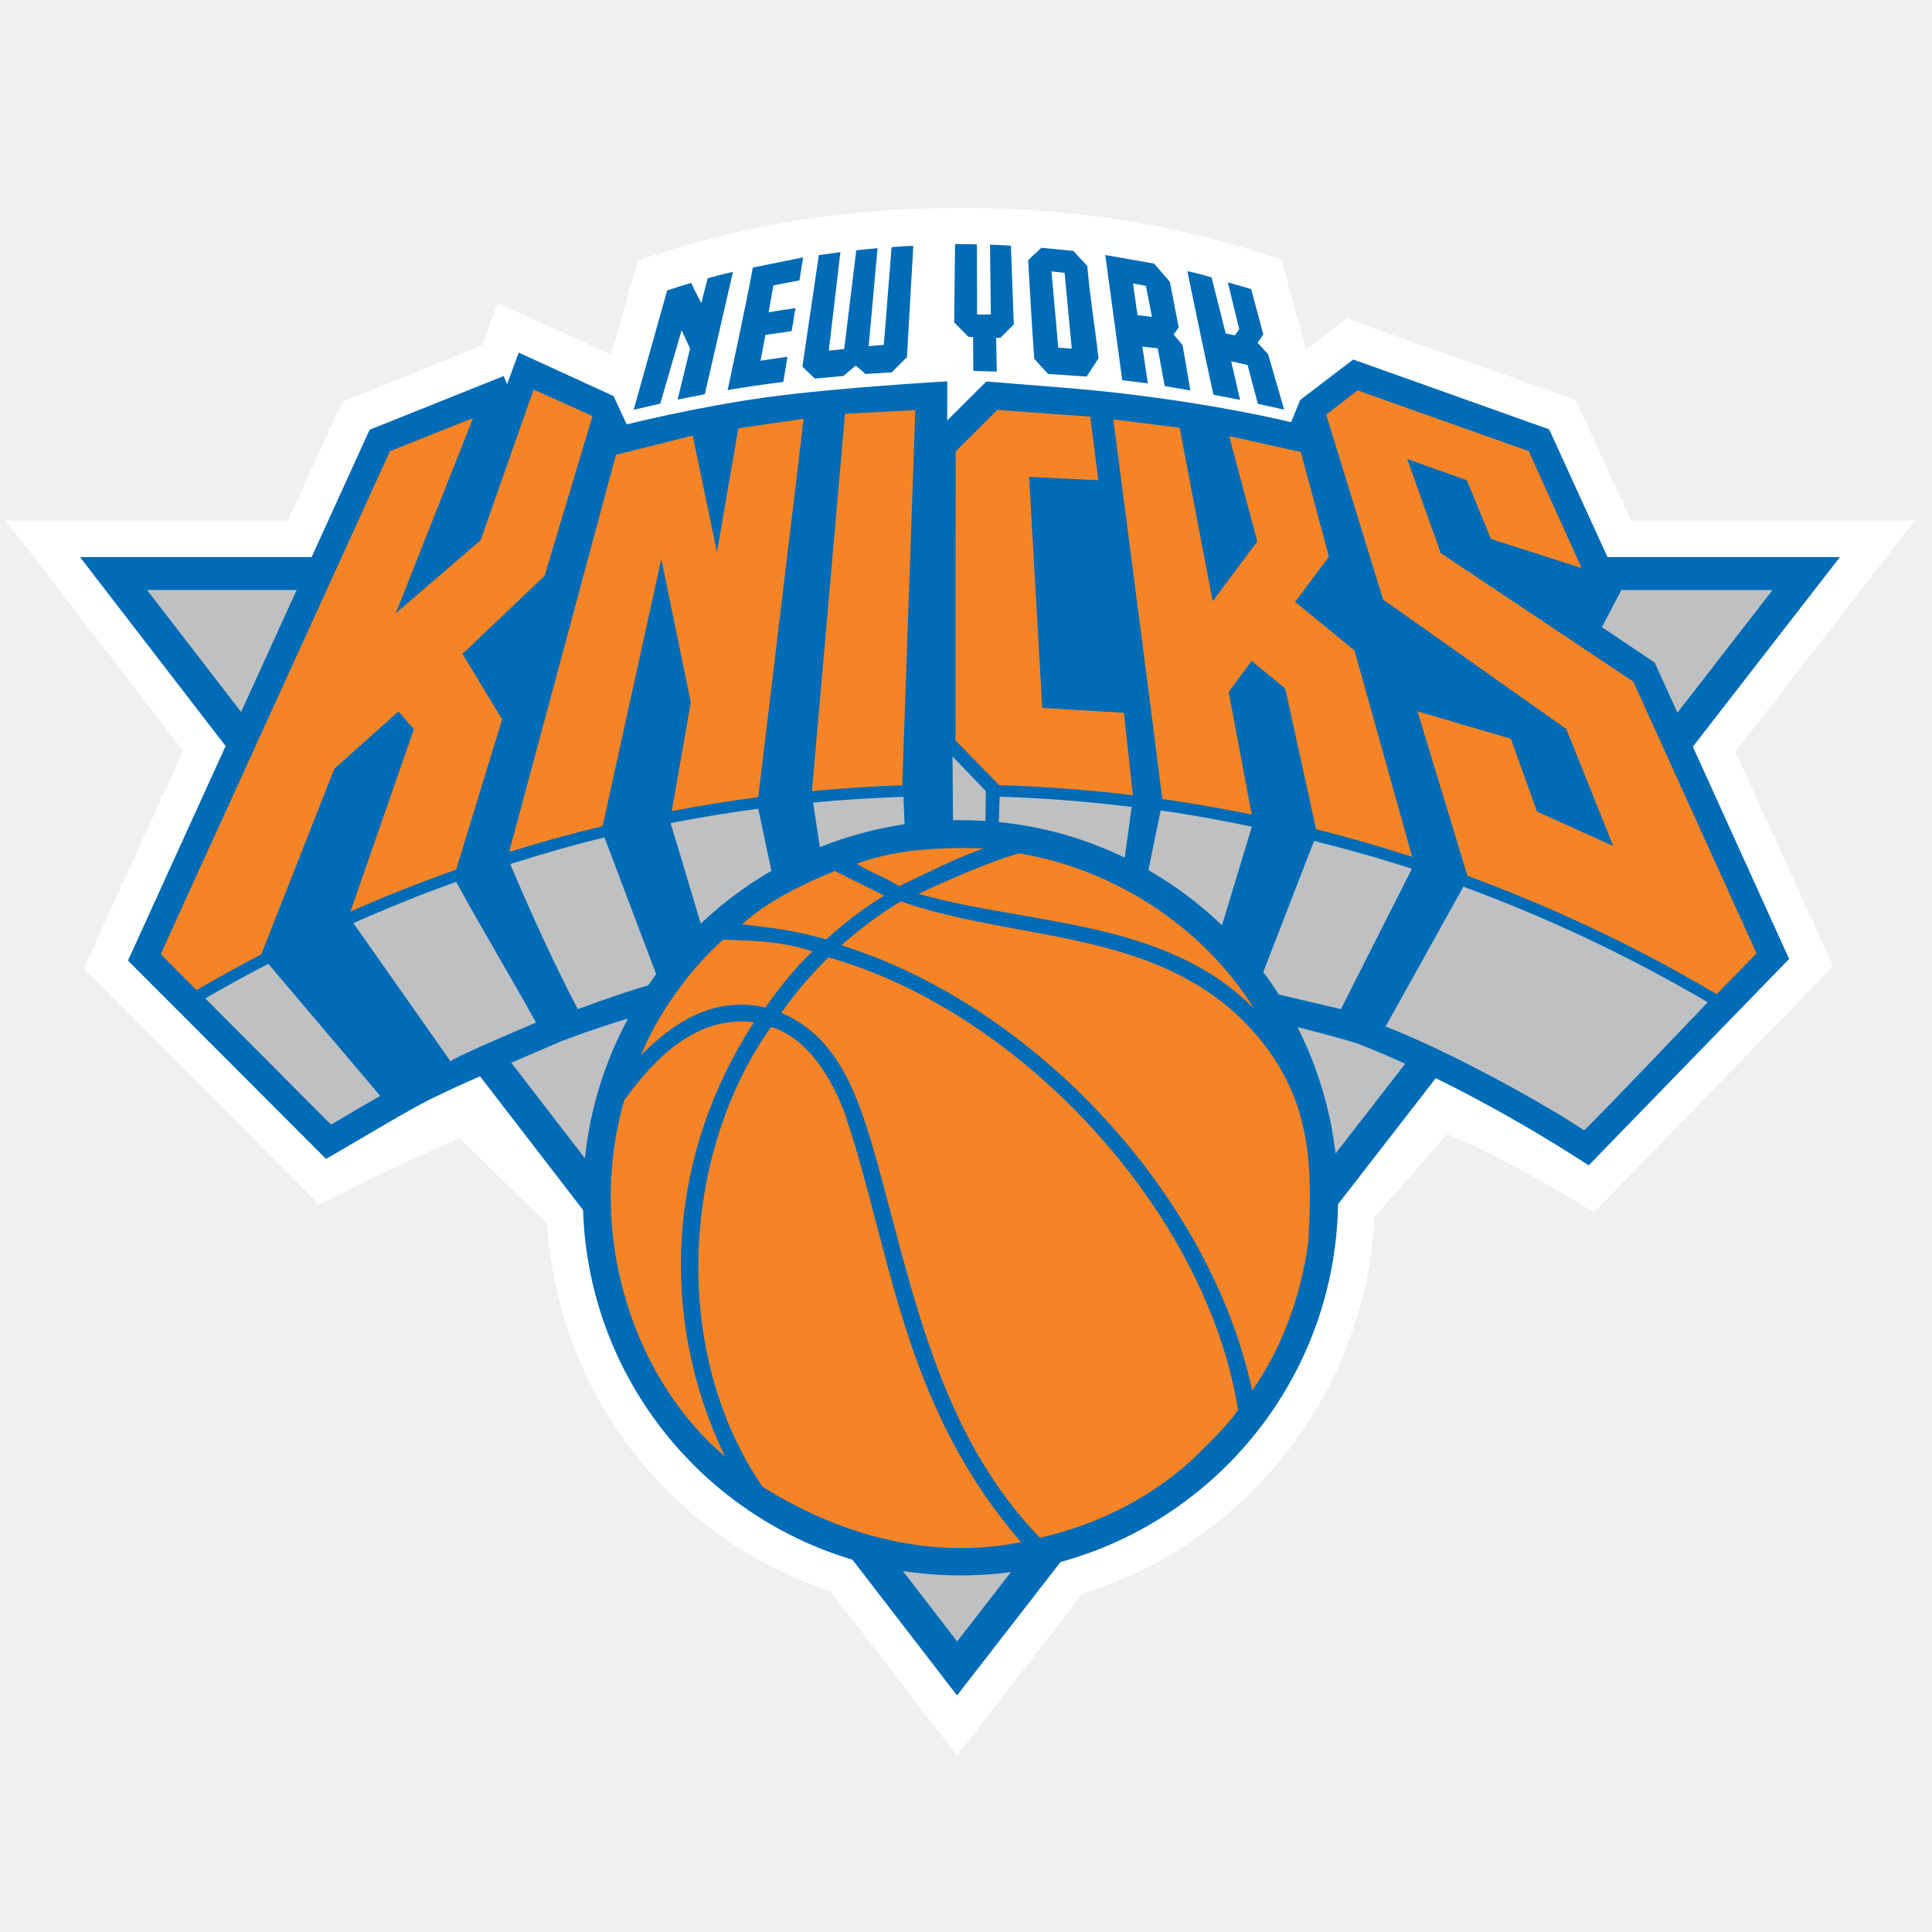
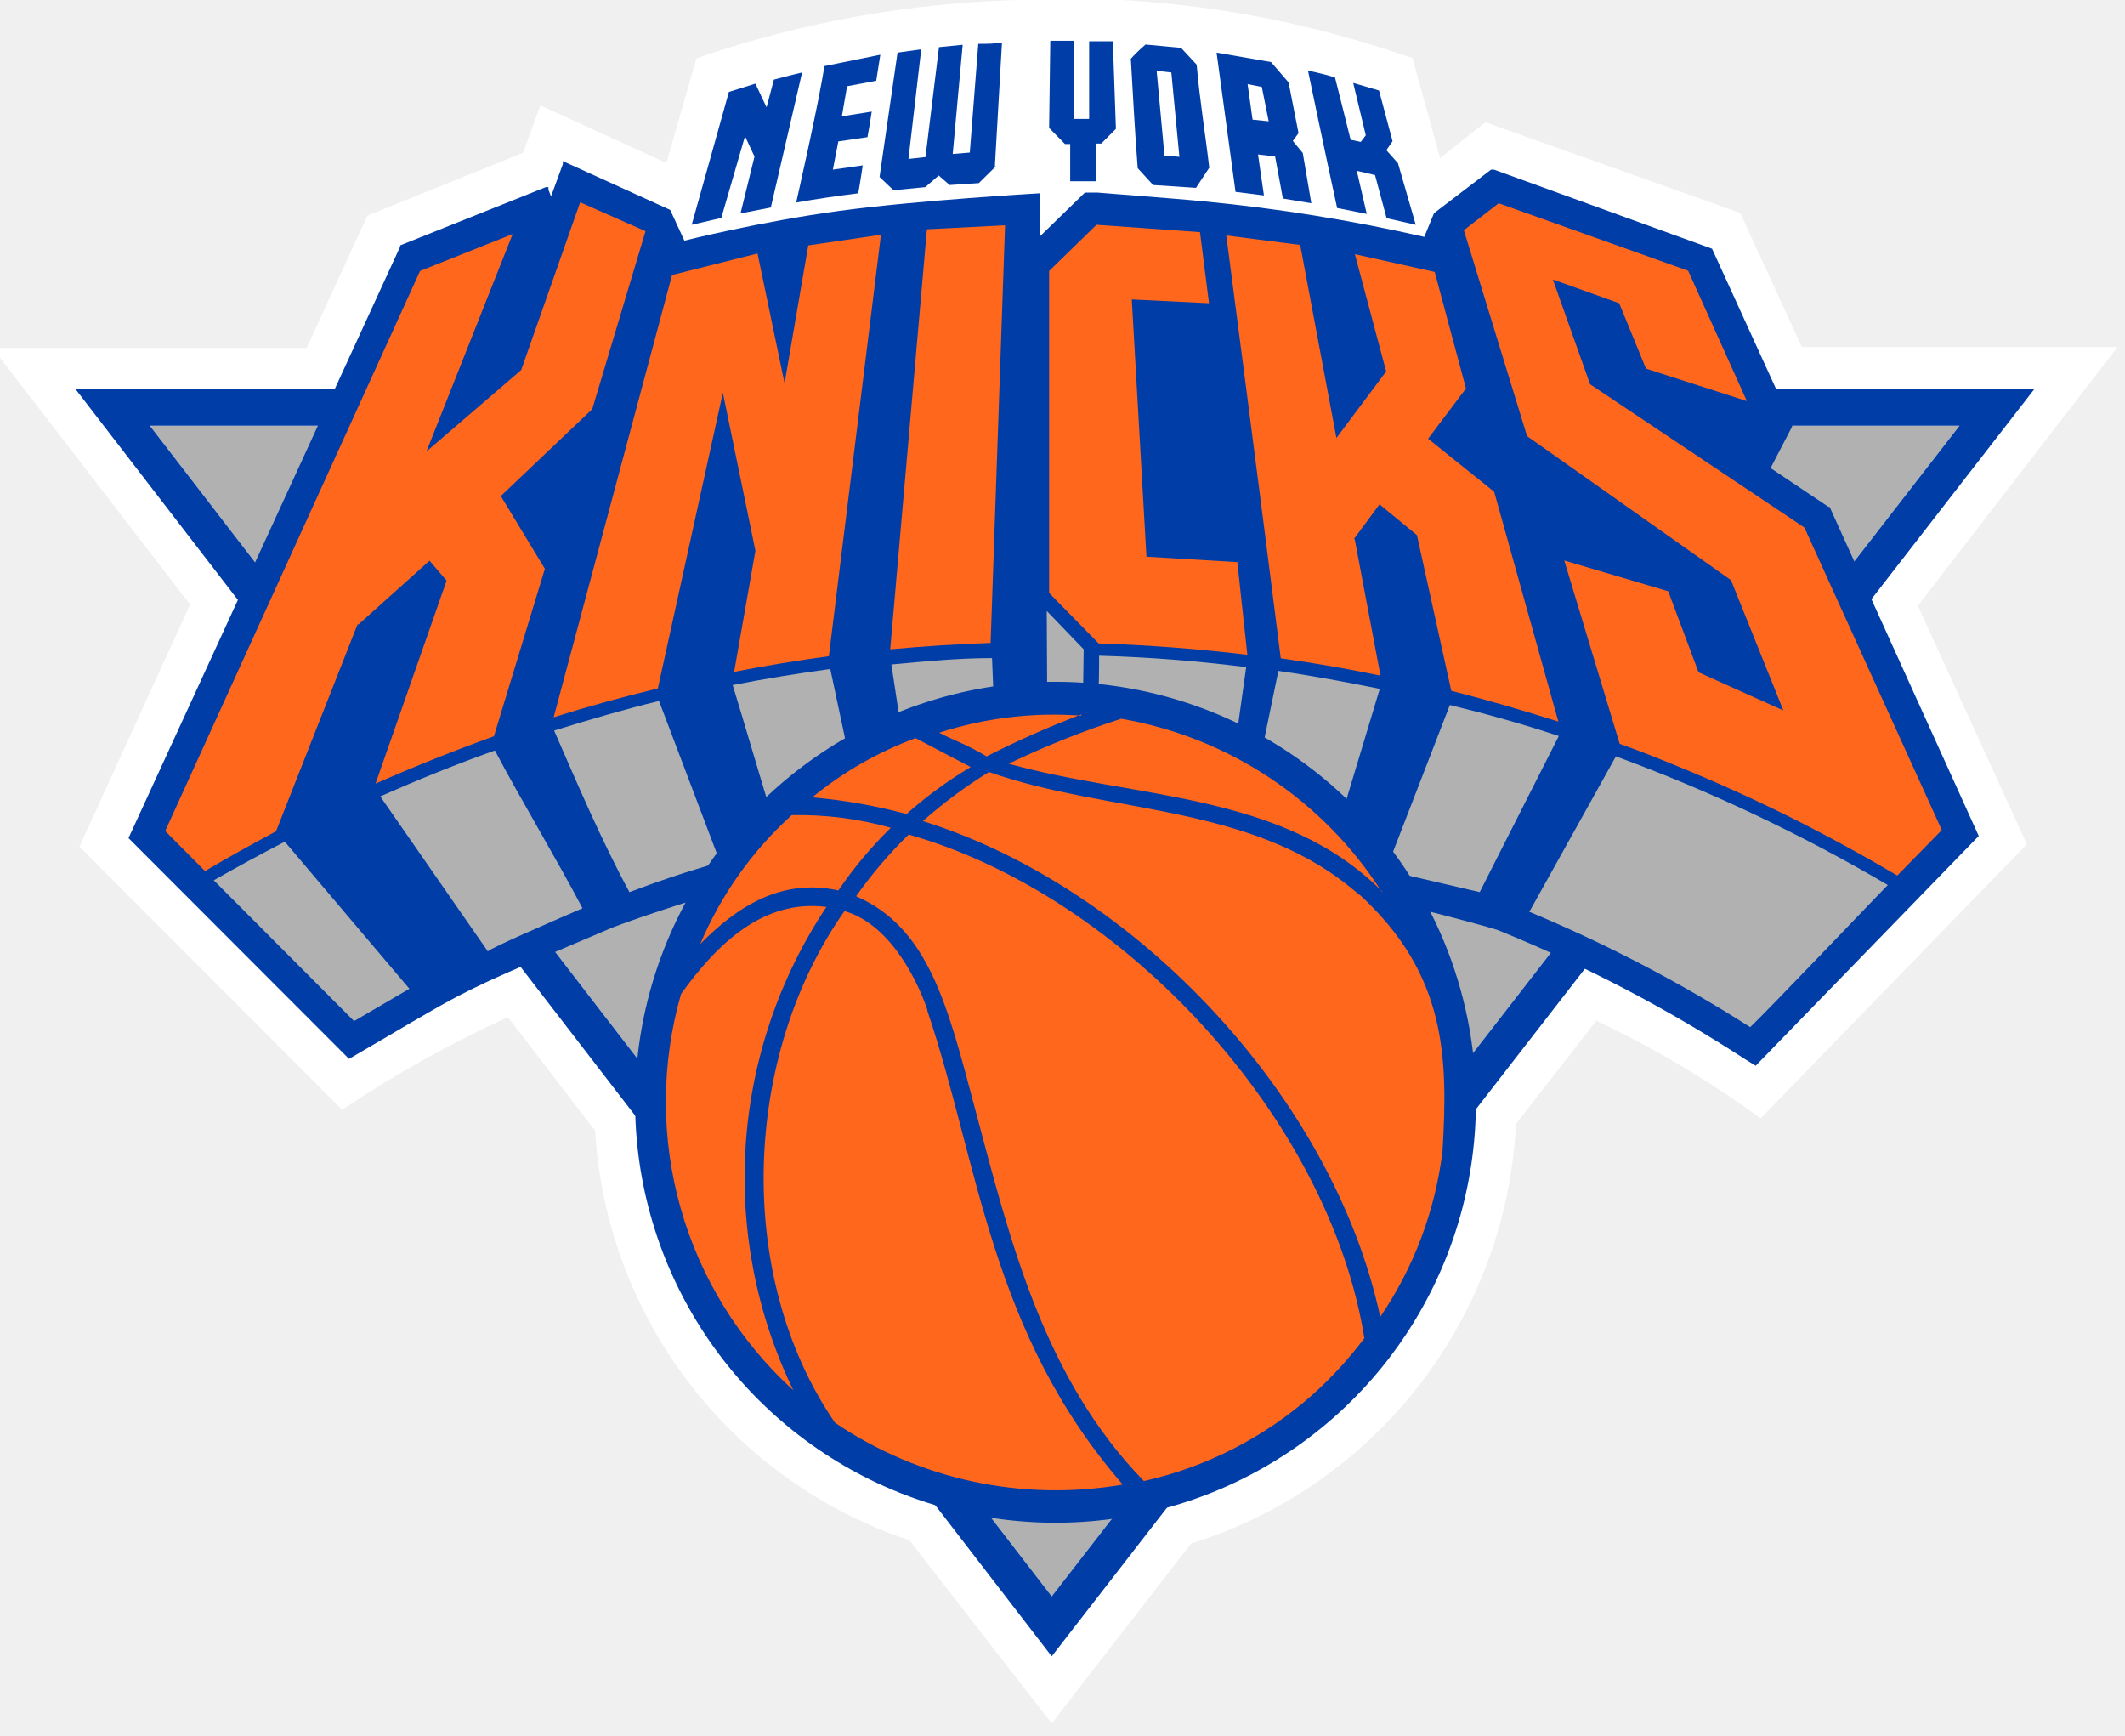
- <svg xmlns="http://www.w3.org/2000/svg" width="60px" height="60px" viewBox="0 0 60 60" version="1.1">
-   <g id="Page-1" stroke="none" stroke-width="1" fill="none" fill-rule="evenodd">
-     <g id="NYK" transform="translate(0, 6)" fill-rule="nonzero">
-       <g id="Group" transform="translate(29.94502, 24.48526) scale(-1, 1) rotate(-180) translate(-29.94502, -24.48526) translate(0.064542, 0.222311)">
-         <g id="Shape" transform="translate(0.03003, 0.035976)">
-           <path d="M29.626,0.195 L25.697,5.297 C20.699,6.946 17.22,11.464 16.898,16.719 L14.174,19.359 C11.856,18.36 9.821,17.303 9.821,17.303 L2.512,24.639 L5.593,31.393 L0.083,38.548 L8.849,38.548 L10.546,42.243 L14.885,43.994 L15.367,45.304 L18.884,43.697 L19.721,46.62 L20.294,46.811 C23.076,47.738 26.283,48.237 29.565,48.255 C29.659,48.262 30.702,48.243 30.727,48.243 C30.849,48.243 31.361,48.215 31.361,48.215 C34.138,48.081 36.746,47.619 39.114,46.842 L39.696,46.65 L40.467,43.862 L41.733,44.819 L48.842,42.291 L50.557,38.547 L59.367,38.547 L53.798,31.363 L56.832,24.706 L49.408,17.062 C49.408,17.062 46.714,18.75 44.849,19.49 L42.583,16.902 C42.327,11.521 38.666,6.801 33.52,5.217 L29.626,0.195 L29.626,0.195 Z" fill="#FFFFFF" />
-           <path d="M29.566,2.059 L29.539,4.491 L29.979,4.941 L30.125,4.952 L30.133,6 L30.861,6.021 L30.841,4.975 L30.977,4.968 L31.389,4.557 L31.301,2.111 C31.1,2.094 30.651,2.079 30.651,2.079 L30.677,4.247 L30.25,4.25 L30.244,2.07 C30.244,2.07 29.802,2.059 29.566,2.059 L29.566,2.059 Z M28.269,2.116 C28.023,2.131 27.876,2.127 27.594,2.157 L27.354,5.189 L26.883,5.231 L27.158,2.187 L26.498,2.252 L26.123,5.318 L25.644,5.371 L26.005,2.311 L25.335,2.403 L24.824,5.868 L25.213,6.239 L26.099,6.156 L26.481,5.831 L26.783,6.094 L27.597,6.045 L28.071,5.573 L28.269,2.116 L28.269,2.116 Z M32.244,2.175 C32.113,2.318 31.945,2.431 31.836,2.574 C31.898,3.593 31.95,4.614 32.026,5.626 L32.457,6.095 L33.651,6.175 L34.02,5.611 C33.92,4.685 33.756,3.734 33.672,2.742 L33.239,2.273 L32.244,2.175 L32.244,2.175 Z M34.231,2.4 L34.758,6.289 L35.552,6.387 L35.383,5.245 L35.86,5.298 L36.077,6.47 L36.873,6.607 L36.632,5.201 L36.354,4.869 L36.511,4.65 L36.238,3.235 L35.747,2.667 L34.23,2.4 L34.231,2.4 Z M24.847,2.474 L23.285,2.791 C23.13,3.688 22.502,6.595 22.502,6.595 C23.062,6.497 23.65,6.413 24.233,6.342 C24.275,6.1 24.358,5.56 24.358,5.56 L23.524,5.682 L23.677,4.881 L24.49,4.764 C24.544,4.469 24.559,4.363 24.609,4.051 C24.255,4.098 24.074,4.127 23.776,4.18 L23.923,3.343 L24.733,3.19 L24.847,2.474 L24.847,2.474 Z M36.78,2.901 C36.78,2.901 37.302,5.447 37.59,6.738 L38.418,6.9 L38.141,5.701 L38.65,5.815 L38.969,7.02 L39.786,7.203 L39.289,5.485 L38.962,5.125 L39.139,4.871 L38.762,3.46 C38.388,3.347 38.037,3.249 38.037,3.249 L38.391,4.705 L38.254,4.894 L37.97,4.836 C37.97,4.836 37.679,3.665 37.531,3.096 C37.199,2.989 36.78,2.901 36.78,2.901 L36.78,2.901 Z M32.56,2.909 L32.967,2.954 L33.19,5.308 L32.771,5.276 L32.56,2.909 L32.56,2.909 Z M22.669,2.923 C22.406,2.982 21.884,3.121 21.884,3.121 L21.684,3.894 C21.684,3.894 21.462,3.474 21.369,3.266 C21.119,3.341 20.907,3.405 20.624,3.501 C20.28,4.736 19.928,5.971 19.585,7.205 L20.41,7.017 L21.074,4.737 L21.336,5.305 L20.949,6.89 L21.794,6.723 L22.669,2.923 L22.669,2.923 Z M35.092,3.284 L35.493,3.358 L35.681,4.322 L35.232,4.27 L35.092,3.284 L35.092,3.284 Z M2.39,11.781 L29.627,47.134 L57.045,11.782 L2.391,11.781 L2.39,11.781 Z" fill="#006BB6" transform="translate(29.71768, 24.59641) scale(-1, 1) rotate(-180) translate(-29.71768, -24.59641) " />
-           <polygon fill="#BEC0C2" points="54.955 36.389 29.63 3.735 4.472 36.39" />
-           <path d="M51.304,34.113 L51.295,34.135 L51.276,34.147 L49.655,35.236 L50.259,36.389 L50.277,36.424 L50.261,36.461 L48.03,41.349 L48.015,41.379 L47.984,41.39 L41.972,43.532 L41.93,43.547 L41.895,43.52 L40.3,42.303 L40.284,42.29 L40.276,42.27 L40.002,41.6 C40.002,41.6 37.51,42.226 33.849,42.592 C33.476,42.629 32.48,42.711 30.889,42.837 L30.735,42.849 L30.574,42.861 L30.537,42.864 L30.511,42.837 L29.322,41.654 L29.324,42.869 C29.324,42.869 25.953,42.679 23.746,42.379 C21.54,42.078 19.369,41.532 19.369,41.532 L18.97,42.387 L18.957,42.414 L18.931,42.426 L16.094,43.725 L16.014,43.761 L15.984,43.679 L15.653,42.781 L15.579,42.961 L15.548,43.035 L15.473,43.004 L11.413,41.377 L11.384,41.364 L11.369,41.334 L3.88,24.881 L10.029,18.723 L10.316,18.886 C10.501,18.992 10.763,19.147 11.06,19.321 C11.804,19.76 12.822,20.359 13.309,20.594 L13.408,20.642 C14.038,20.946 14.354,21.1 17.343,22.379 L17.593,22.472 C17.595,22.473 17.928,22.602 18.544,22.806 C20.185,23.352 24.449,24.621 28.581,24.621 L28.628,24.621 C28.793,24.621 28.957,24.618 29.122,24.613 C31.929,24.536 35.21,23.939 37.467,23.454 C39.639,22.985 41.274,22.535 41.739,22.404 L42.051,22.308 C44.106,21.514 46.62,20.202 48.948,18.711 L49.244,18.521 L55.468,24.931 L51.304,34.113 L51.304,34.113 Z" fill="#006BB6" />
-           <path d="M29.487,19.607 L29.505,22.028 L30.501,22.064 L30.523,20.684 L29.487,19.607 L29.487,19.607 Z M30.95,20.857 C30.93,21.262 30.929,21.832 30.902,22.132 C31.601,22.214 32.348,22.443 33.006,22.627 C33.6,22.771 34.24,23.026 34.764,23.259 L35.052,21.175 C33.671,21.005 32.364,20.901 30.95,20.857 L30.95,20.857 Z M27.963,20.861 C27.021,20.892 26.085,20.951 25.156,21.039 C25.237,21.568 25.357,22.358 25.441,22.908 C25.441,22.908 26.299,22.405 28.018,22.214 L27.963,20.861 L27.963,20.861 Z M23.455,21.23 C22.538,21.351 21.63,21.502 20.73,21.677 C21.075,22.798 21.515,24.303 21.859,25.435 C22.659,24.84 23.14,24.228 23.982,23.715 C23.822,22.958 23.61,21.978 23.455,21.23 L23.455,21.23 Z M35.95,21.284 L35.46,23.678 C36.241,24.13 36.849,24.641 37.547,25.319 L37.683,25.424 L38.783,21.787 C37.836,21.591 36.916,21.42 35.95,21.284 L35.95,21.284 Z M18.678,22.122 C17.649,22.371 16.754,22.633 15.752,22.949 C16.386,24.456 17.095,26.009 17.848,27.455 C18.533,27.203 19.487,26.859 20.379,26.621 L18.678,22.122 L18.678,22.122 Z M40.715,22.23 L38.929,26.839 L41.549,27.455 L43.753,23.096 C42.737,22.765 41.756,22.491 40.715,22.23 L40.715,22.23 Z M14.073,23.501 C12.963,23.898 11.954,24.308 10.881,24.785 L13.896,29.074 C14.047,28.944 15.535,28.302 16.553,27.872 C15.779,26.471 14.849,24.927 14.073,23.501 L14.073,23.501 Z M45.352,23.652 L42.936,27.995 C45.024,28.805 47.942,30.44 49.103,31.22 C49.638,30.708 52.542,27.66 52.941,27.241 C50.527,25.825 47.99,24.62 45.352,23.652 L45.352,23.652 Z M8.237,26.046 C7.576,26.389 6.923,26.749 6.28,27.122 L10.187,31.042 C10.66,30.757 11.162,30.467 11.714,30.148 L8.237,26.046 L8.237,26.046 Z" fill="#BEC0C2" transform="translate(29.61046, 25.41356) scale(-1, 1) rotate(-180) translate(-29.61046, -25.41356) " />
-           <path d="M29.735,29.242 C23.257,29.242 18.007,23.991 18.007,17.513 C18.007,11.037 23.257,5.787 29.735,5.787 C36.212,5.787 41.462,11.037 41.462,17.513 C41.462,23.991 36.212,29.242 29.735,29.242" fill="#006BB6" />
-           <path d="M16.476,6.635 L14.832,11.313 L12.195,13.584 L14.598,7.518 L12.015,8.549 L4.896,24.168 L6.009,25.285 C6.67,24.9 7.34,24.53 8.019,24.177 L10.288,18.411 L12.281,16.631 L12.757,17.186 L10.789,22.845 C11.865,22.371 12.96,21.937 14.072,21.543 L15.499,16.876 L14.268,14.844 L16.817,12.421 L18.307,7.457 L16.476,6.634 L16.476,6.635 Z M42.067,6.66 L41.091,7.414 L42.859,13.156 L48.547,17.175 L50.005,20.809 L47.639,19.742 L46.827,17.48 L43.926,16.626 L45.478,21.736 C45.956,21.912 46.43,22.094 46.901,22.286 C48.192,22.808 49.457,23.387 50.694,24.019 C51.551,24.458 52.392,24.922 53.22,25.411 L54.457,24.143 L50.629,15.705 L44.649,11.713 L43.608,8.791 L45.46,9.45 L46.209,11.276 L49.025,12.178 L47.382,8.548 L42.067,6.661 L42.067,6.66 Z M30.875,7.268 L29.583,8.558 L29.578,17.531 L30.935,18.92 C32.335,18.963 33.72,19.068 35.089,19.233 L34.808,16.673 L32.273,16.522 L31.866,9.346 L34.015,9.451 L33.763,7.475 L30.875,7.268 L30.875,7.268 Z M28.331,7.273 L26.147,7.387 L25.121,19.105 C26.049,19.017 26.984,18.957 27.925,18.925 L28.331,7.273 L28.331,7.273 Z M24.864,7.542 L22.836,7.837 L22.171,11.685 L21.418,8.064 L19.034,8.661 L15.717,20.996 C16.673,20.698 17.641,20.429 18.62,20.192 L20.443,11.898 L21.358,16.352 L20.767,19.727 C21.652,19.557 22.546,19.411 23.448,19.292 L23.453,19.291 L24.864,7.542 L24.864,7.542 Z M34.479,7.56 C34.479,7.56 35.514,15.46 36.002,19.351 C36.936,19.484 37.861,19.645 38.779,19.833 L38.063,16.025 L38.776,15.062 L39.819,15.919 L40.778,20.288 C41.785,20.541 42.779,20.827 43.761,21.145 L41.971,14.736 L40.126,13.228 L41.176,11.826 L40.303,8.574 L38.077,8.079 L38.952,11.353 L37.566,13.207 L36.54,7.821 L34.478,7.56 L34.479,7.56 Z M29.428,20.878 C28.414,20.9 27.435,21.022 26.51,21.359 C26.906,21.615 27.242,21.704 27.828,22.055 C28.687,21.656 29.553,21.198 30.454,20.884 C30.108,20.873 29.766,20.87 29.428,20.878 L29.428,20.878 Z M31.567,21.037 C30.5,21.31 28.43,22.296 28.43,22.296 C31.946,23.28 36.091,23.079 38.855,25.863 C37.222,23.247 34.441,21.527 31.567,21.037 L31.567,21.037 Z M25.828,21.586 C24.803,22.004 23.706,22.55 22.952,23.241 C24.117,23.377 24.616,23.449 25.567,23.708 C26.135,23.203 26.685,22.76 27.369,22.35 L25.828,21.586 L25.828,21.586 Z M27.878,22.528 C27.223,22.929 26.583,23.403 26.037,23.894 C32.044,25.777 37.496,31.652 38.794,37.723 C39.737,36.362 40.306,34.783 40.536,33.107 C40.682,30.532 40.657,28.189 38.215,25.953 C35.314,23.393 31.271,23.721 27.879,22.528 L27.878,22.528 Z M22.365,23.717 C21.297,24.659 20.29,26.1 19.809,27.313 C20.816,26.289 22.07,25.466 23.661,25.822 L23.674,25.826 C24.127,25.186 24.56,24.638 25.14,24.08 C24.063,23.744 23.348,23.76 22.365,23.717 L22.365,23.717 Z M25.635,24.269 C25.091,24.801 24.606,25.374 24.177,25.979 L24.179,25.995 C26.194,26.87 26.722,29.025 27.482,31.883 C28.474,35.608 29.397,39.387 32.203,42.297 C33.782,41.921 35.427,41.225 36.92,39.882 C37.38,39.422 38.068,38.778 38.354,38.316 C37.374,32.194 31.644,25.964 25.635,24.269 L25.635,24.269 Z M23,26.26 C21.422,26.23 20.229,27.401 19.287,28.715 C18.061,33.031 19.689,37.475 22.421,39.769 C20.307,35.372 20.666,30.355 23.321,26.282 C23.212,26.269 23.105,26.261 23,26.259 L23,26.26 Z M23.85,26.429 C21.024,30.427 20.757,36.58 23.583,40.705 C25.865,42.149 28.727,43.015 31.616,42.429 C27.91,38.145 27.593,33.436 26.163,29.183 C25.976,28.627 25.226,26.825 23.85,26.429 L23.85,26.429 Z" fill="#F58426" transform="translate(29.67606, 24.62445) scale(-1, 1) rotate(-180) translate(-29.67606, -24.62445) " />
-         </g>
-       </g>
-     </g>
+ <svg xmlns="http://www.w3.org/2000/svg" width="60" height="49" viewBox="0 0 60 49" fill="none">
+   <mask id="mask0_1_416" style="mask-type:luminance" maskUnits="userSpaceOnUse" x="-1" y="0" width="61" height="49">
+     <path d="M59.79 0H-0.21V48.645H59.79V0Z" fill="white" />
+   </mask>
+   <g mask="url(#mask0_1_416)">
+     <path d="M29.69 48.645L25.677 43.482C23.213 42.66 21.051 41.12 19.469 39.06C17.888 36.999 16.959 34.512 16.803 31.919L14.342 28.716C12.712 29.457 11.146 30.331 9.661 31.331L2.244 23.901L5.367 17.066L-0.21 9.824H8.658L10.376 6.086L14.77 4.313L15.258 2.976L18.816 4.601L19.665 1.645L20.247 1.451C23.273 0.478 26.431 -0.016 29.609 -0.013C29.703 -0.013 30.76 -0.013 30.786 -0.013H31.422C34.099 0.114 36.747 0.605 39.293 1.444L39.881 1.638L40.664 4.461L41.941 3.451L49.137 6.012L50.876 9.797H59.79L54.152 17.1L57.229 23.834L49.712 31.572C48.257 30.507 46.703 29.584 45.071 28.816L42.804 31.732C42.67 34.408 41.718 36.978 40.077 39.096C38.437 41.214 36.186 42.777 33.629 43.576L29.69 48.658V48.645Z" fill="white" />
  </g>
+   <path d="M29.696 45.067L55.329 12.017H4.23L29.696 45.067Z" fill="#B1B1B1" />
+   <path d="M55.329 12.017L29.696 45.067L4.23 12.017H55.329ZM2.124 10.974L29.696 46.759L57.443 10.981L2.124 10.974Z" fill="#003DA6" />
+   <path d="M51.631 14.311L49.993 13.214L50.601 12.044V12.011V11.971L48.341 7.022L42.182 4.788H42.142H42.102L40.49 6.019L40.216 6.687C38.164 6.219 36.085 5.884 33.99 5.684C33.608 5.644 32.599 5.564 30.994 5.437H30.833H30.633L29.355 6.681V5.457C29.355 5.457 25.945 5.651 23.711 5.952C21.477 6.253 19.324 6.794 19.324 6.794L18.923 5.925L15.98 4.588L15.893 4.547V4.634L15.559 5.544L15.486 5.357V5.283H15.412L11.299 6.928V6.962L3.629 23.66L9.855 29.893L10.142 29.726L10.898 29.284C11.647 28.843 12.677 28.235 13.172 28L13.272 27.947C13.907 27.639 14.228 27.485 17.284 26.188L17.532 26.095C17.532 26.095 17.873 25.968 18.495 25.76C21.773 24.646 25.199 24.026 28.66 23.921H29.201C32.045 24.07 34.871 24.464 37.648 25.098C39.848 25.573 41.5 26.028 41.975 26.161L42.289 26.255C44.727 27.244 47.065 28.465 49.271 29.9L49.572 30.087L55.871 23.6L51.658 14.305L51.631 14.311Z" fill="#003DA6" />
+   <path d="M50.949 14.893L44.897 10.847L43.847 7.891L45.719 8.56L46.475 10.406L49.324 11.322L47.666 7.644L42.316 5.738L41.333 6.5L43.118 12.312L48.876 16.378L50.354 20.056L47.96 18.979L47.104 16.692L44.168 15.823L45.733 20.999C46.221 21.172 46.703 21.36 47.177 21.554C48.481 22.082 49.765 22.664 51.016 23.306C51.885 23.754 52.735 24.222 53.571 24.717L54.828 23.433L50.949 14.893Z" fill="#FF671D" />
+   <path d="M10.122 17.628L12.128 15.829L12.61 16.391L10.604 22.122C11.696 21.641 12.81 21.195 13.947 20.785L15.385 16.057L14.141 14.004L16.723 11.549L18.227 6.527L16.382 5.711L14.716 10.446L12.041 12.746L14.476 6.607L11.861 7.65L4.665 23.46L5.789 24.59C6.457 24.195 7.126 23.828 7.795 23.466L10.095 17.628H10.122Z" fill="#FF671D" />
+   <path d="M28.379 6.36L26.172 6.473L25.136 18.33C26.072 18.243 27.021 18.183 27.971 18.15L28.379 6.36Z" fill="#FF671D" />
+   <path d="M34.939 15.869L32.371 15.716L31.957 8.453L34.137 8.56L33.883 6.554L30.96 6.346L29.623 7.65V16.739L31.02 18.163C32.431 18.21 33.836 18.317 35.22 18.484L34.939 15.889V15.869Z" fill="#FF671D" />
+   <path d="M20.401 11.041L21.33 15.548L20.729 18.966C21.62 18.792 22.512 18.645 23.404 18.524L24.875 6.627L22.822 6.928L22.153 10.82L21.39 7.156L18.976 7.764L15.633 20.25C16.602 19.942 17.585 19.674 18.575 19.434L20.421 11.041H20.401Z" fill="#FF671D" />
+   <path d="M38.23 15.214L38.952 14.238L40.008 15.107L40.978 19.501C42.001 19.762 42.984 20.049 44.001 20.37L42.189 13.883L40.323 12.385L41.393 10.967L40.51 7.677L38.256 7.176L39.139 10.486L37.735 12.365L36.712 6.915L34.625 6.647C34.625 6.647 35.675 14.672 36.163 18.584C37.113 18.718 38.049 18.879 38.979 19.073L38.25 15.214H38.23Z" fill="#FF671D" />
+   <path d="M25.456 20.584C26.276 20.198 27.161 19.971 28.065 19.915L28.011 18.578C27.055 18.578 26.105 18.671 25.169 18.758C25.249 19.293 25.37 20.096 25.456 20.651V20.584Z" fill="#B1B1B1" />
+   <path d="M30.987 19.802C31.708 19.913 32.419 20.081 33.114 20.303C33.724 20.461 34.32 20.674 34.892 20.939L35.187 18.832C33.782 18.658 32.465 18.551 31.034 18.511C31.034 18.919 31.034 19.494 30.987 19.802Z" fill="#B1B1B1" />
+   <path d="M21.832 23.145C22.641 22.544 23.129 21.922 23.979 21.4C23.818 20.637 23.604 19.641 23.444 18.885C22.521 19.012 21.598 19.16 20.688 19.34C21.036 20.477 21.484 22.015 21.832 23.145Z" fill="#B1B1B1" />
+   <path d="M35.595 21.366C36.371 21.822 37.081 22.38 37.708 23.025L37.848 23.132L38.959 19.447C38.002 19.253 37.073 19.079 36.096 18.939L35.595 21.366Z" fill="#B1B1B1" />
+   <path d="M39.106 24.563L41.781 25.185L44.014 20.778C42.984 20.437 42.008 20.163 40.938 19.902L39.126 24.583L39.106 24.563Z" fill="#B1B1B1" />
+   <path d="M17.773 25.185C18.441 24.931 19.431 24.583 20.334 24.342L18.608 19.788C17.572 20.042 16.663 20.31 15.646 20.624C16.315 22.156 16.983 23.727 17.773 25.185Z" fill="#B1B1B1" />
+   <path d="M13.774 26.857C13.927 26.73 15.432 26.081 16.448 25.64C15.679 24.182 14.736 22.63 13.974 21.186C12.851 21.587 11.827 22.002 10.737 22.483L13.774 26.857Z" fill="#B1B1B1" />
+   <path d="M10.015 28.816L11.56 27.913L8.042 23.761C7.374 24.108 6.705 24.47 6.036 24.851L9.988 28.816H10.015Z" fill="#B1B1B1" />
+   <path d="M43.165 25.733C45.34 26.638 47.432 27.73 49.418 28.997C49.959 28.482 52.902 25.392 53.303 24.984C50.858 23.547 48.288 22.331 45.626 21.353L43.178 25.747L43.165 25.733Z" fill="#B1B1B1" />
+   <path d="M30.579 19.728L29.569 19.695L29.556 17.247L30.599 18.33L30.579 19.728Z" fill="#B1B1B1" />
+   <path d="M29.803 19.247C27.456 19.247 25.161 19.943 23.209 21.247C21.257 22.551 19.735 24.405 18.837 26.574C17.938 28.743 17.703 31.13 18.161 33.433C18.619 35.735 19.75 37.85 21.41 39.51C23.07 41.17 25.185 42.301 27.488 42.759C29.79 43.217 32.177 42.982 34.346 42.084C36.515 41.185 38.369 39.664 39.673 37.712C40.977 35.76 41.674 33.465 41.674 31.117C41.674 27.969 40.423 24.949 38.197 22.723C35.971 20.497 32.952 19.247 29.803 19.247Z" fill="#003DA6" />
+   <path d="M30.532 20.169C29.62 20.515 28.727 20.911 27.857 21.353C27.269 20.999 26.928 20.905 26.52 20.684C27.814 20.266 29.176 20.103 30.532 20.203V20.169Z" fill="#FF671D" />
+   <path d="M39.032 25.172C36.237 22.356 32.044 22.557 28.479 21.56C29.508 21.066 30.57 20.641 31.656 20.29C33.154 20.548 34.582 21.115 35.848 21.956C37.115 22.796 38.192 23.892 39.012 25.172H39.032Z" fill="#FF671D" />
+   <path d="M23.337 25.6C22.007 27.597 21.222 29.906 21.057 32.3C20.893 34.694 21.356 37.089 22.4 39.249C20.881 37.865 19.779 36.084 19.219 34.107C18.658 32.13 18.663 30.036 19.23 28.061C20.247 26.643 21.551 25.386 23.31 25.6H23.337Z" fill="#FF671D" />
+   <path d="M26.185 28.535C27.637 32.836 27.958 37.604 31.703 41.91C28.87 42.398 25.959 41.773 23.577 40.165C20.715 35.992 20.989 29.766 23.845 25.72C25.242 26.121 25.998 27.94 26.185 28.509V28.535Z" fill="#FF671D" />
+   <path d="M24.179 25.292C24.618 24.671 25.113 24.091 25.657 23.56C31.736 25.279 37.534 31.585 38.524 37.778C38.092 38.351 37.606 38.882 37.073 39.362C35.715 40.571 34.072 41.413 32.298 41.81C29.462 38.894 28.526 35.036 27.523 31.271C26.754 28.375 26.219 26.195 24.179 25.305V25.292Z" fill="#FF671D" />
+   <path d="M38.383 25.265C35.448 22.671 31.361 23.005 27.924 21.794C27.264 22.201 26.639 22.665 26.058 23.179C32.137 25.085 37.654 31.03 38.972 37.176C39.923 35.778 40.526 34.173 40.731 32.494C40.885 29.886 40.858 27.512 38.383 25.252V25.265Z" fill="#FF671D" />
+   <path d="M25.156 23.366C24.603 23.906 24.105 24.5 23.671 25.138C22.059 24.777 20.789 25.613 19.772 26.65C20.358 25.264 21.239 24.022 22.354 23.012C23.305 22.992 24.253 23.114 25.169 23.373" fill="#FF671D" />
+   <path d="M25.584 22.991C26.148 22.488 26.759 22.041 27.409 21.654L25.851 20.838C24.793 21.229 23.807 21.794 22.935 22.51C23.839 22.589 24.735 22.748 25.61 22.985L25.584 22.991Z" fill="#FF671D" />
+   <path d="M28.118 4.695L27.637 5.169L26.814 5.223L26.506 4.955L26.125 5.283L25.229 5.37L24.835 4.996L25.343 1.485L26.012 1.391L25.651 4.487L26.132 4.434L26.513 1.331L27.182 1.264L26.901 4.347L27.383 4.307L27.623 1.237C27.911 1.237 28.058 1.237 28.292 1.197L28.091 4.695H28.118Z" fill="#003DA6" />
+   <path d="M30.318 1.15V3.357H30.753V1.164C30.753 1.164 31.208 1.164 31.422 1.164L31.509 3.638L31.094 4.053H30.954V5.116H30.218V4.066H30.071L29.623 3.611L29.656 1.15H30.325H30.318Z" fill="#003DA6" />
+   <path d="M24.855 1.558L24.741 2.28L23.918 2.434L23.771 3.284L24.614 3.15C24.567 3.471 24.547 3.578 24.494 3.872L23.671 3.992L23.517 4.788L24.36 4.668C24.36 4.668 24.279 5.216 24.233 5.457C23.644 5.531 23.049 5.617 22.481 5.718C22.481 5.718 23.149 2.775 23.276 1.866L24.855 1.545V1.558Z" fill="#003DA6" />
+   <path d="M21.765 5.858L20.909 6.025L21.304 4.42L21.036 3.845L20.367 6.152L19.531 6.346C19.879 5.096 20.234 3.845 20.581 2.595L21.33 2.361C21.424 2.568 21.645 3.029 21.645 3.029L21.852 2.247C21.852 2.247 22.38 2.107 22.648 2.046L21.765 5.858Z" fill="#003DA6" />
+   <path d="M32.659 2L32.88 4.394L33.301 4.427L33.074 2.046L32.659 2ZM33.789 1.826C33.876 2.835 34.036 3.792 34.144 4.735L33.769 5.303L32.559 5.223L32.124 4.748C32.044 3.725 31.99 2.688 31.93 1.658C32.06 1.516 32.198 1.382 32.345 1.257L33.348 1.351L33.789 1.826Z" fill="#003DA6" />
+   <path d="M37.695 2.187C37.842 2.762 38.136 3.946 38.136 3.946L38.423 4.006L38.564 3.819L38.209 2.341L38.938 2.555L39.32 3.986L39.146 4.24L39.473 4.608L39.975 6.346L39.152 6.159L38.825 4.942L38.31 4.822L38.591 6.039L37.755 5.872C37.461 4.534 36.932 1.993 36.932 1.993C36.932 1.993 37.36 2.08 37.695 2.187Z" fill="#003DA6" />
+   <path d="M35.227 2.374L35.367 3.377L35.822 3.424L35.628 2.454L35.227 2.374ZM36.384 2.327L36.665 3.758L36.504 3.979L36.785 4.32L37.026 5.738L36.223 5.604L36.003 4.414L35.521 4.36L35.688 5.517L34.886 5.417L34.351 1.485L35.889 1.752L36.384 2.327Z" fill="#003DA6" />
</svg>
